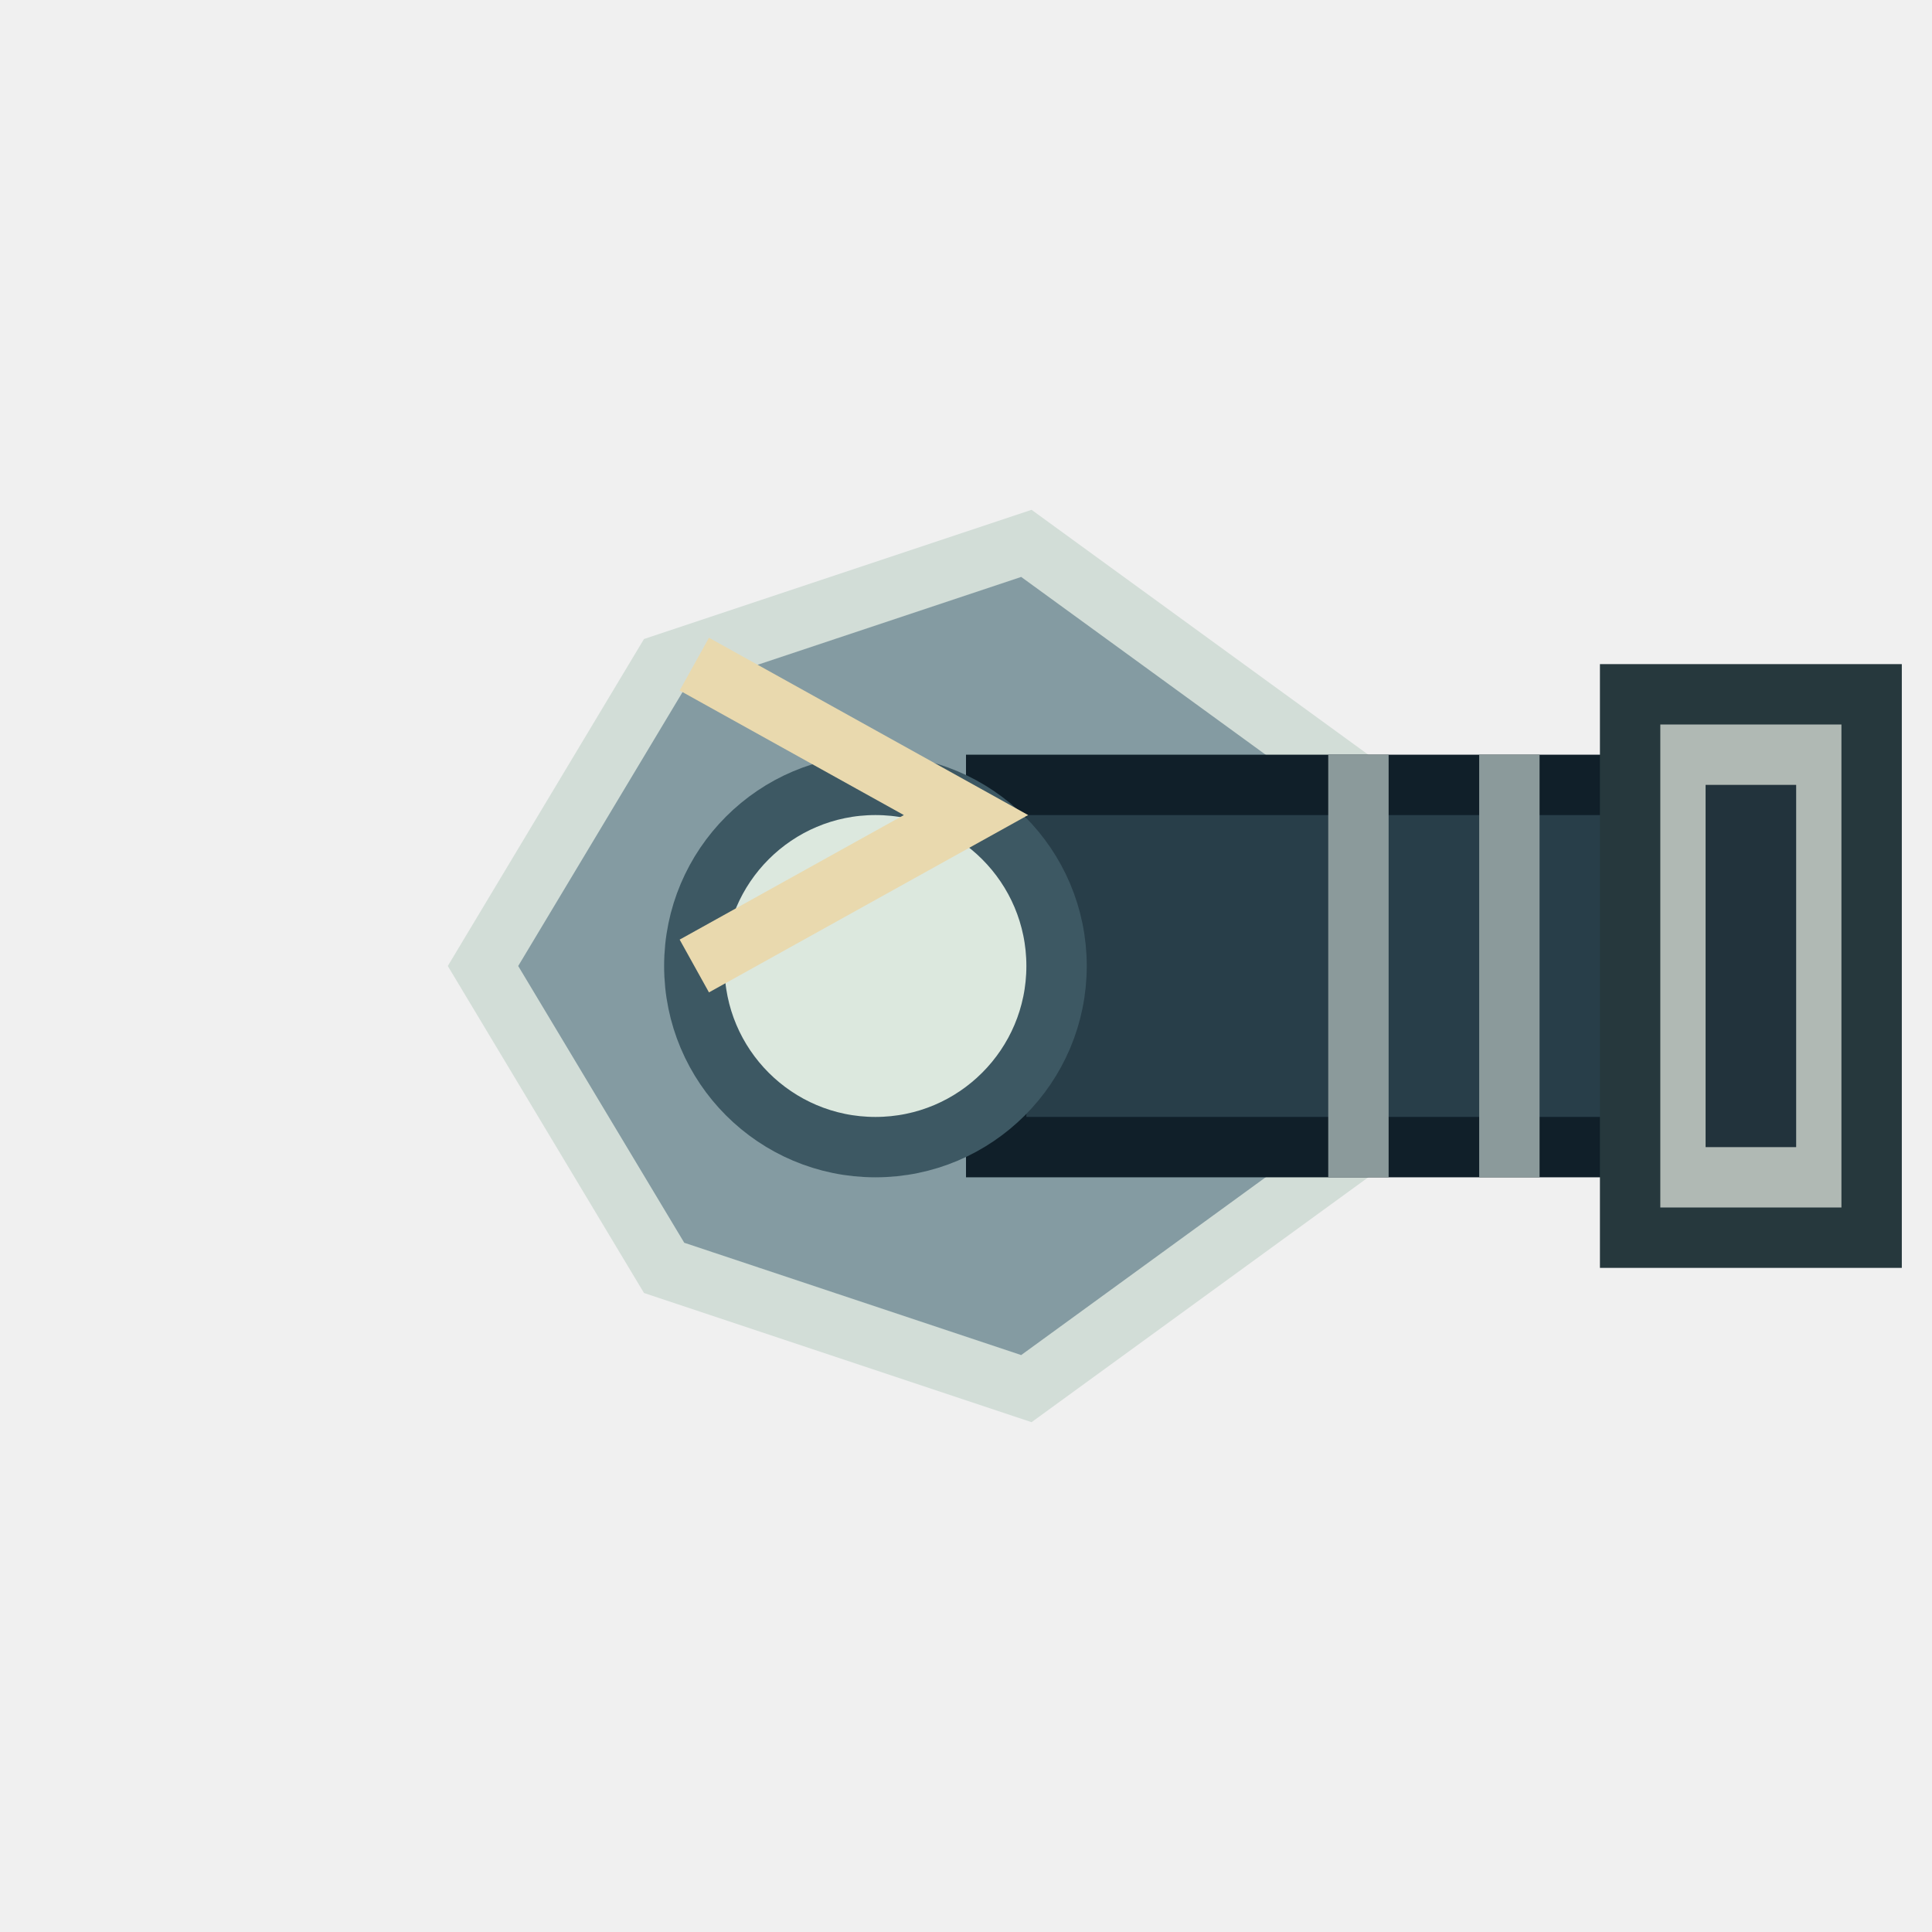
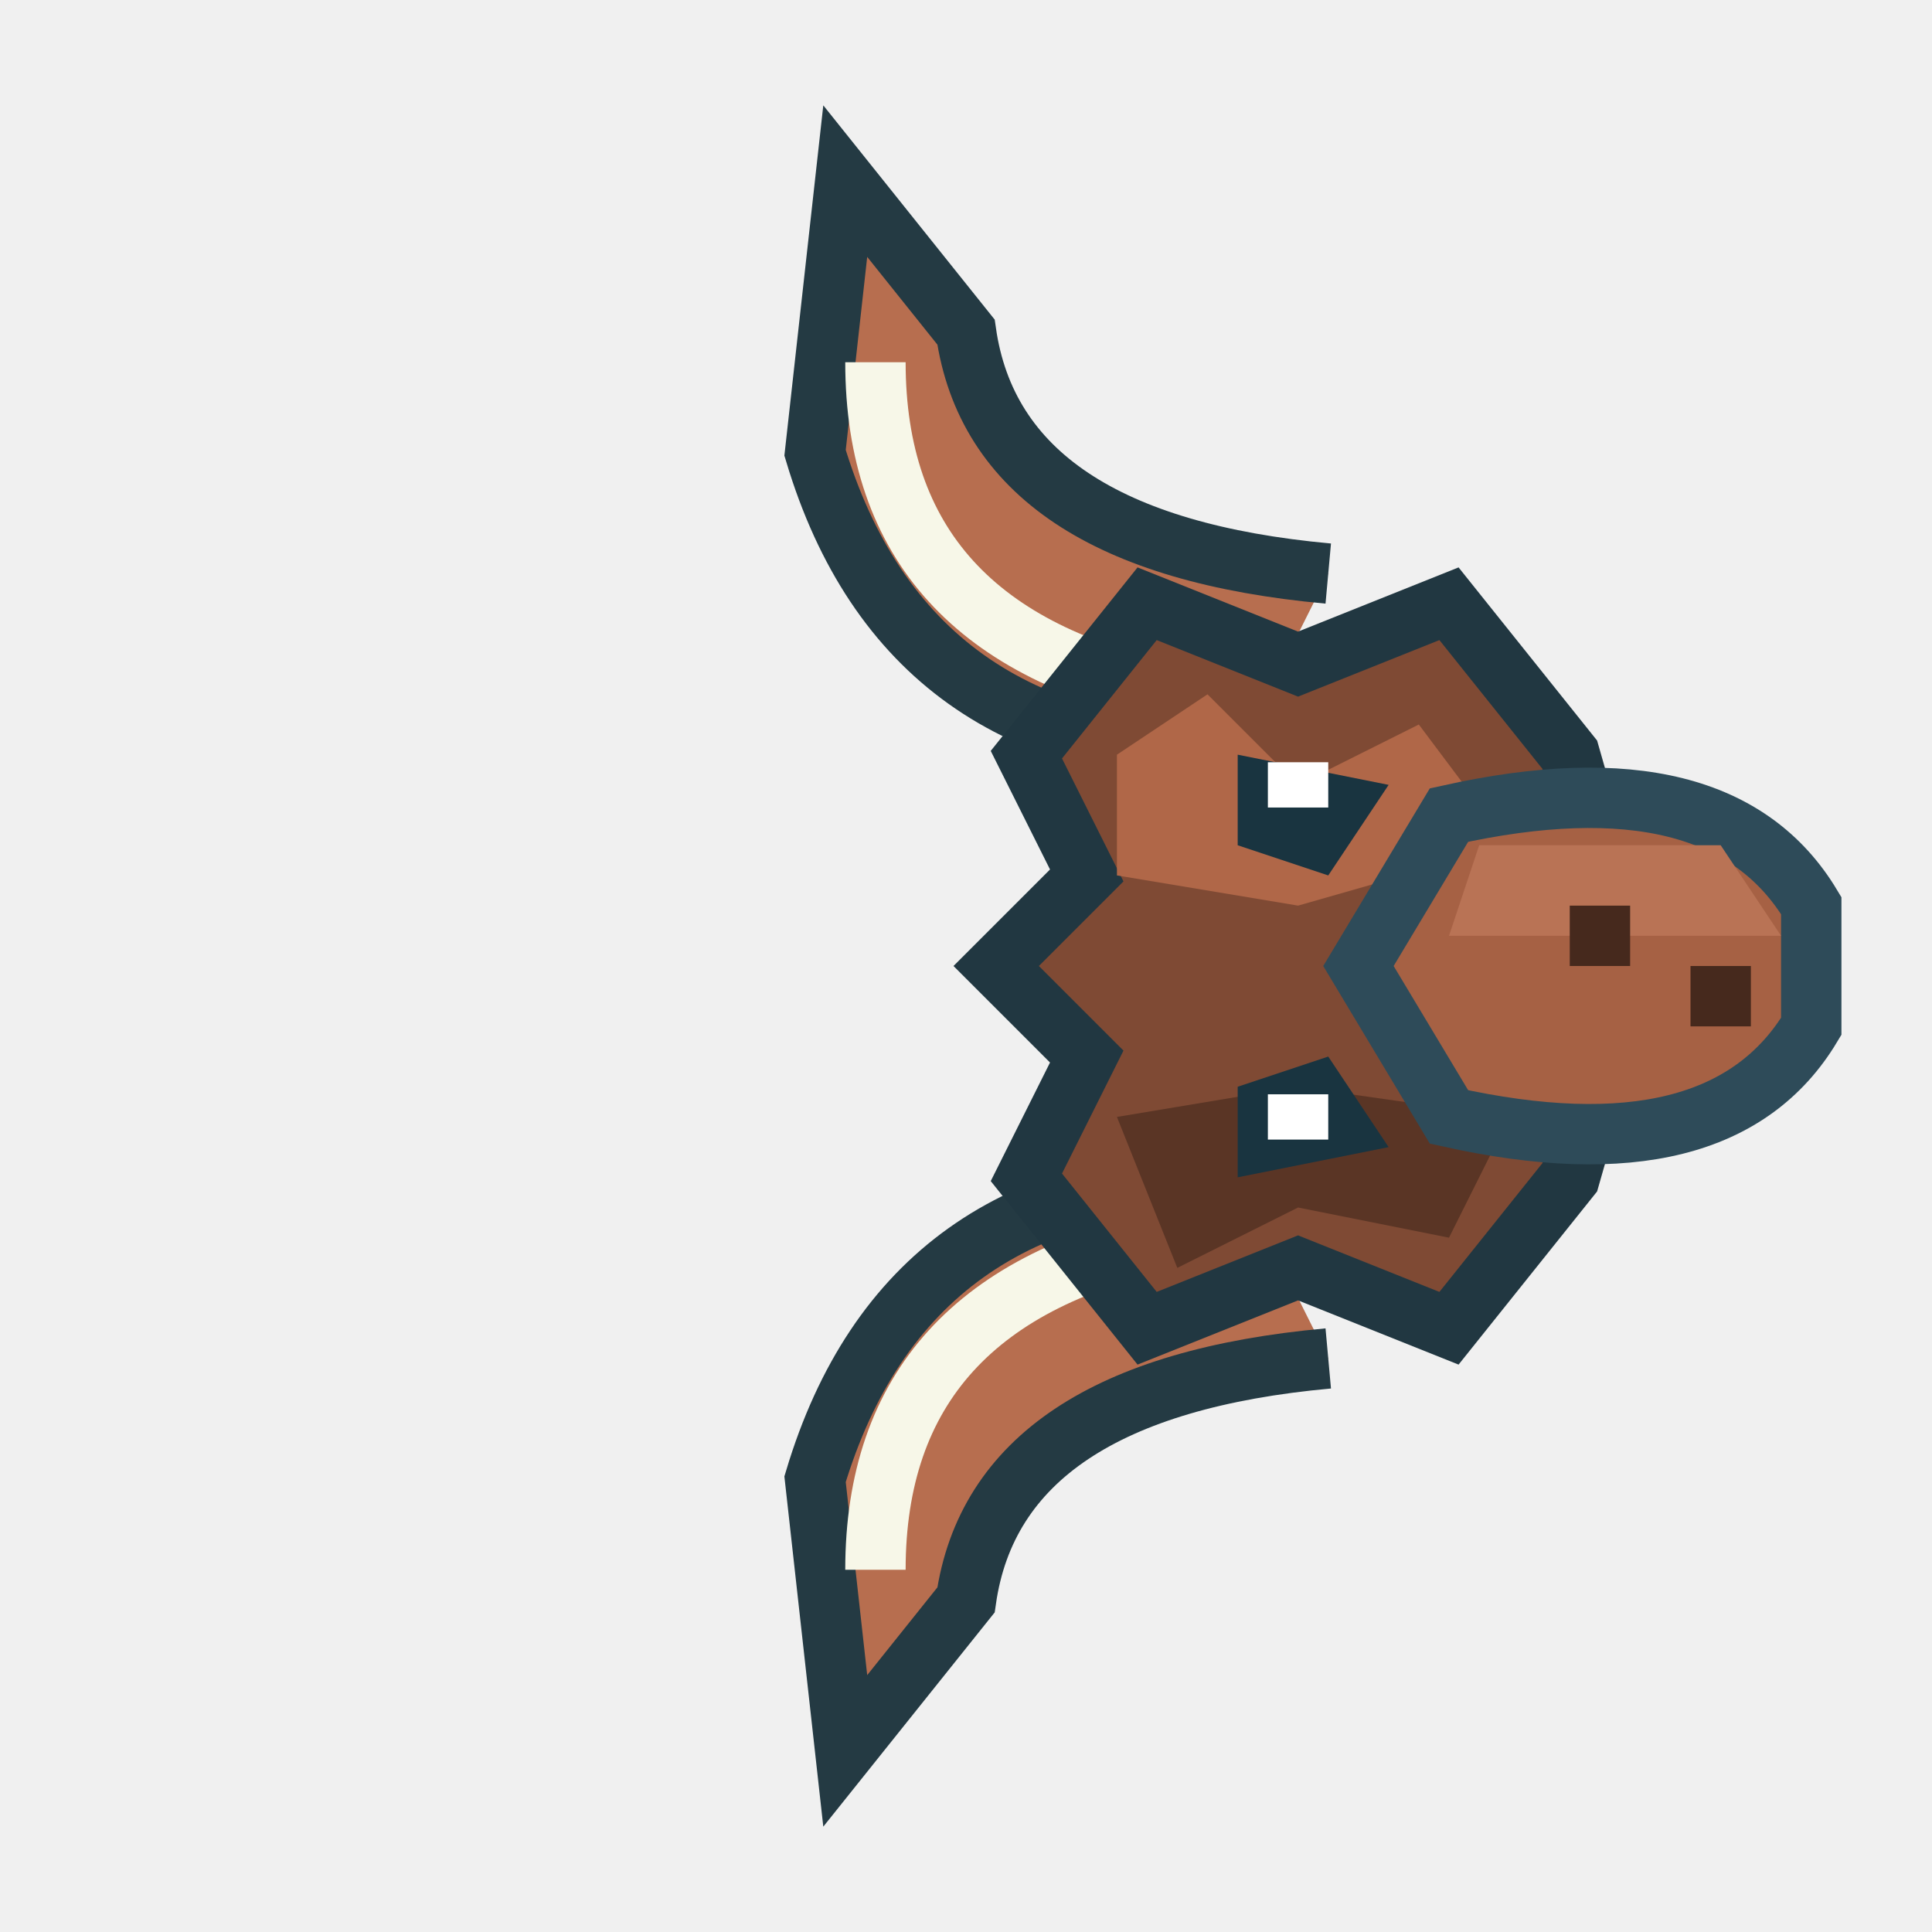
<svg xmlns="http://www.w3.org/2000/svg" width="64" height="64" viewBox="0 0 64 64">
-   <path d="m22 22 12-4 11 8v12l-11 8-12-4-6-10Z" fill="#849ba2" stroke="#d2ddd7" stroke-width="2" />
-   <path d="M33 26h23v12H33Z" fill="#283e49" stroke="#101f29" stroke-width="2" />
-   <path d="M45 25v14m5-14v14" stroke="#8b9a9b" stroke-width="2" />
-   <path d="M54 23h8v18h-8Z" fill="#b0b9b4" stroke="#26383d" stroke-width="2" />
-   <path d="M58 26v12" stroke="#22333c" stroke-width="3" />
-   <circle cx="29" cy="32" r="6" fill="#dce8de" stroke="#3d5863" stroke-width="2" />
-   <path d="m23 22 9 5-9 5" fill="none" stroke="#e9d9ae" stroke-width="2" />
+   <path d="M41 25Q30 25 27 15L28 6L32 11Q33 18 44 19M41 39Q30 39 27 49L28 58L32 53Q33 46 44 45" fill="#b76e4f" stroke="#243a43" stroke-width="2" />
+   <path d="M29 12Q29 21 39 23M29 52Q29 43 39 41" fill="none" stroke="#f7f7e8" stroke-width="2" />
+   <path d="M34 25L38 20L43 22L48 20L52 25L54 32L52 39L48 44L43 42L38 44L34 39L36 35L33 32L36 29Z" fill="#7f4a34" stroke="#213741" stroke-width="2" />
+   <path d="M37 25L40 23L43 26L47 24L50 28L43 30L37 29Z" fill="#b06748" />
+   <path d="M37 37L43 36L50 37L48 41L43 40L39 42Z" fill="#5a3525" />
+   <path d="M48 27Q57 25 60 30V34Q57 39 48 37L45 32Z" fill="#a66144" stroke="#2e4b59" stroke-width="2" />
+   <path d="M49 28L57 28L59 31L48 31Z" fill="#b97355" />
+   <path d="M53 30V32M57 32V34" stroke="#46291d" stroke-width="2" />
+   <path d="M41 25L46 26L44 29L41 28ZM41 39L46 38L44 35L41 36Z" fill="#193440" />
+   <path d="M42 26H44M42 37H44" stroke="#ffffff" stroke-width="1.5" />
</svg>
